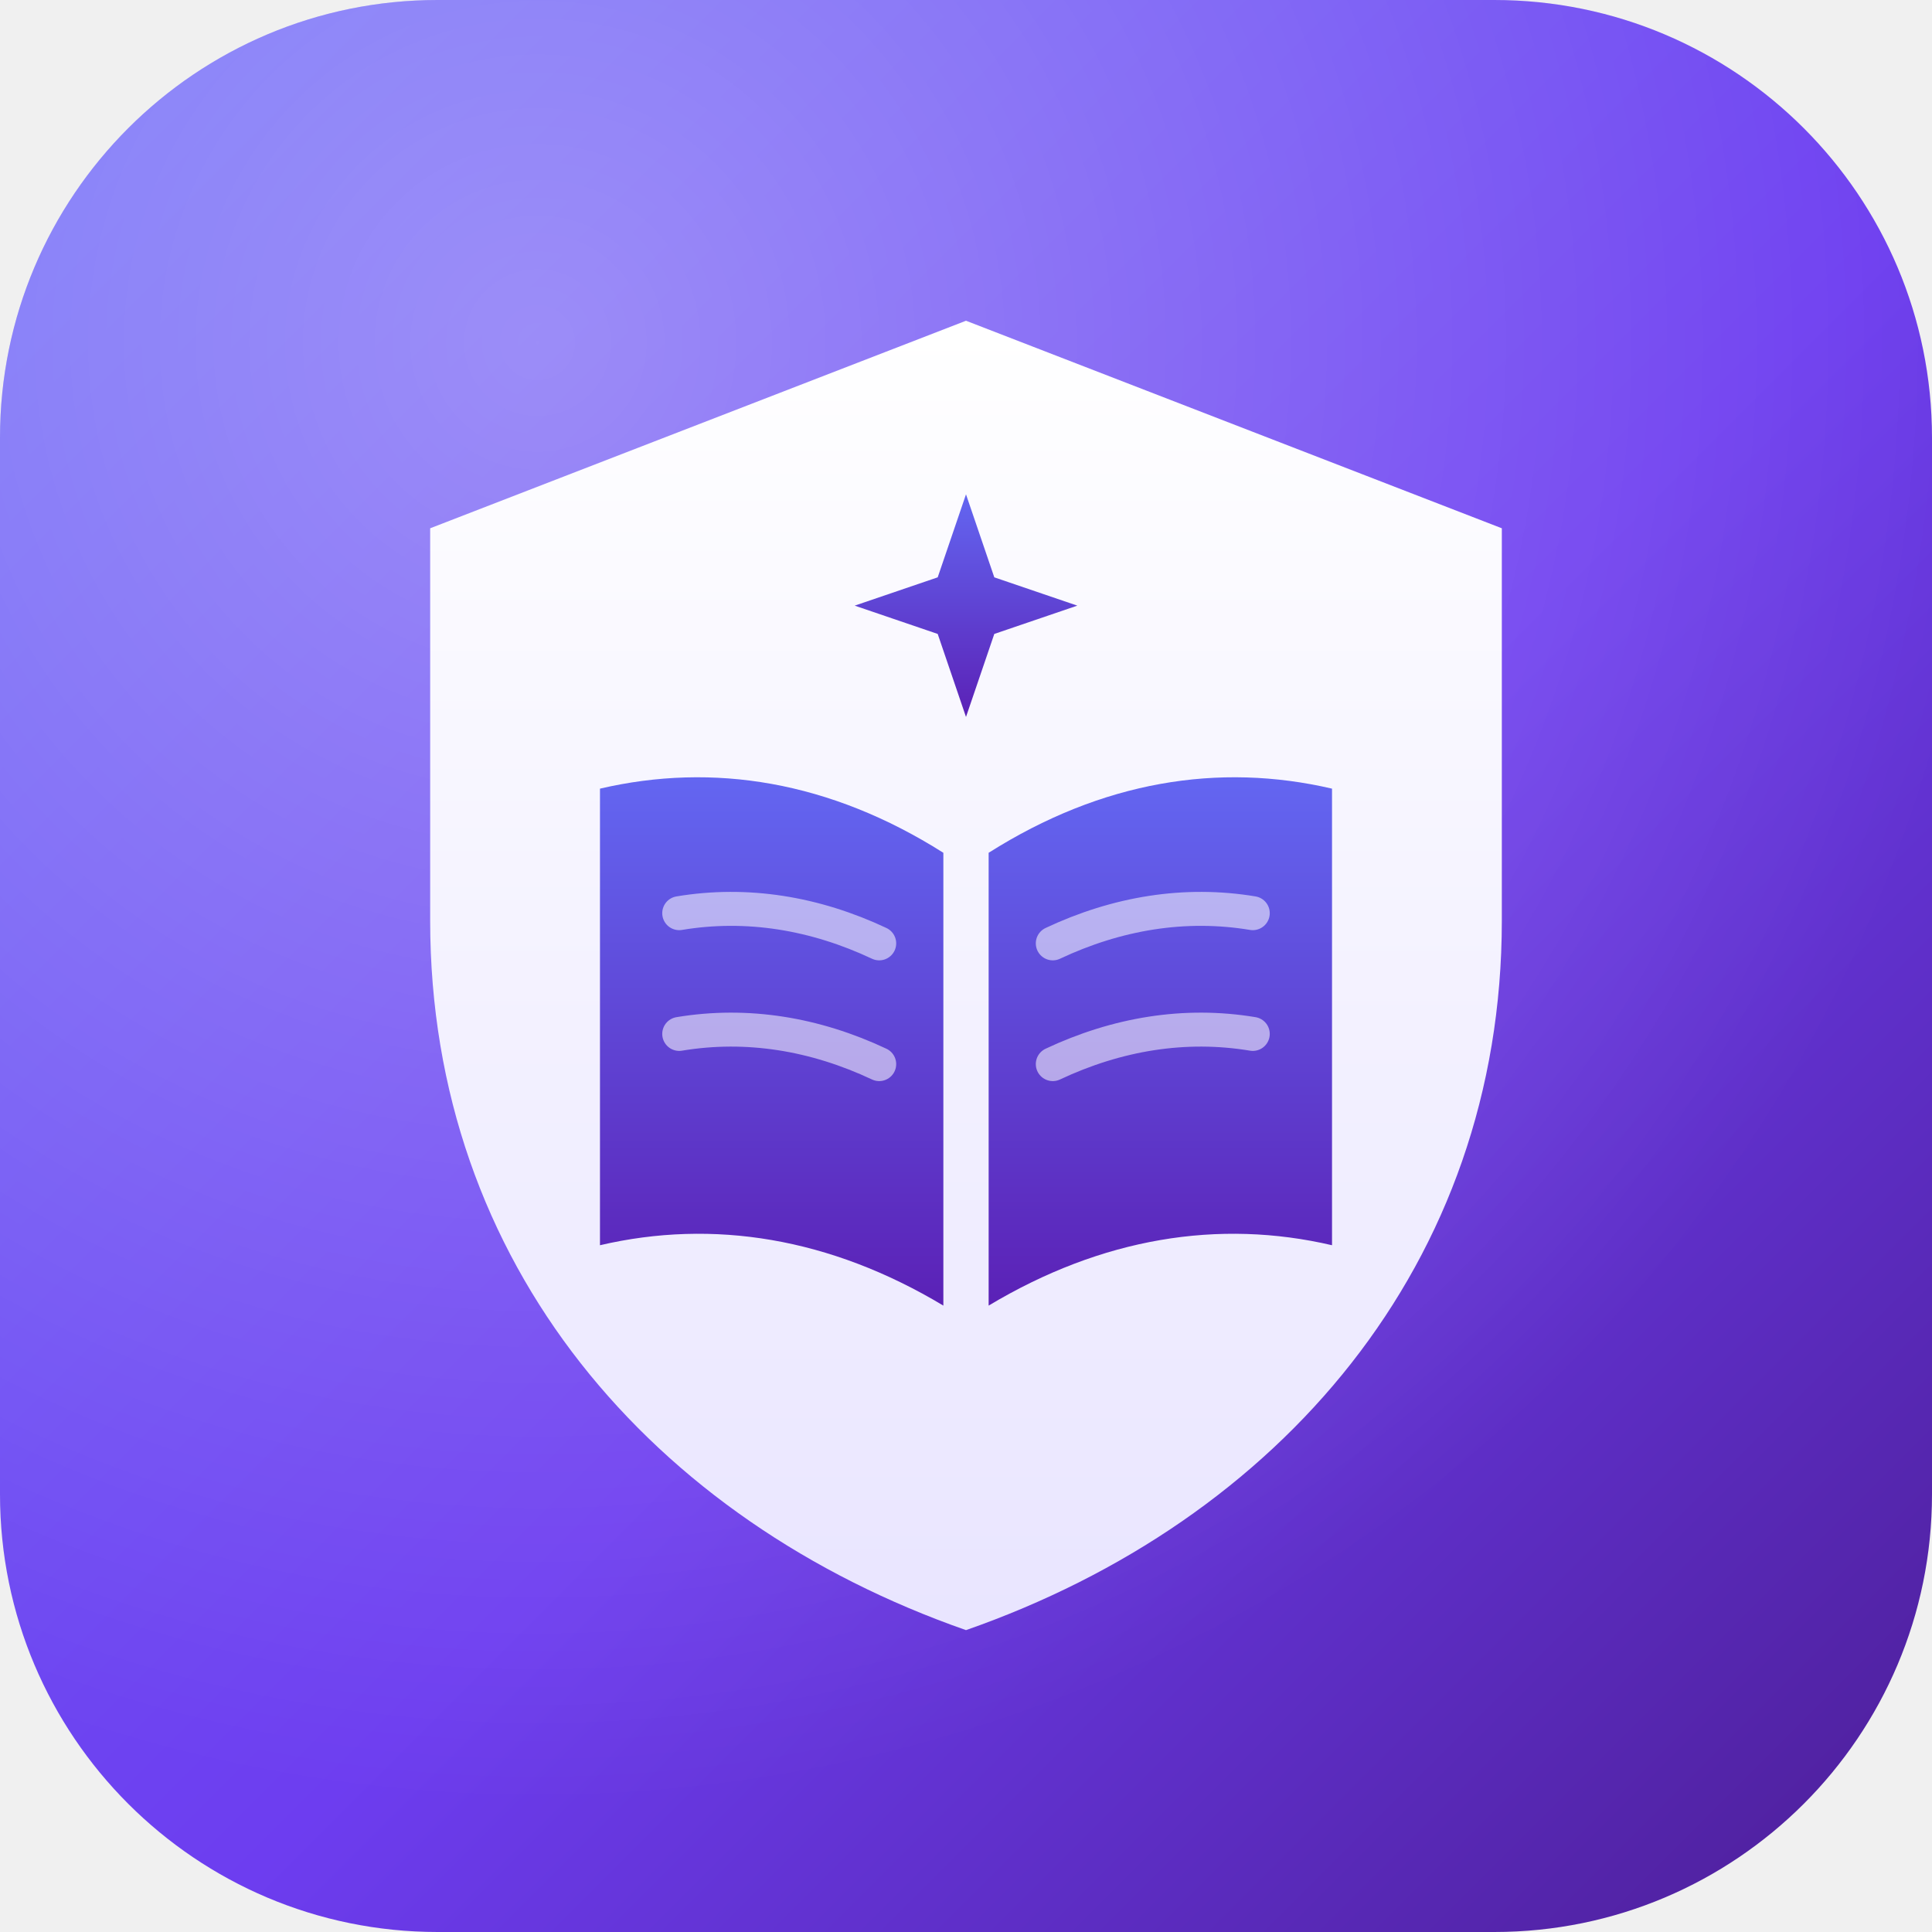
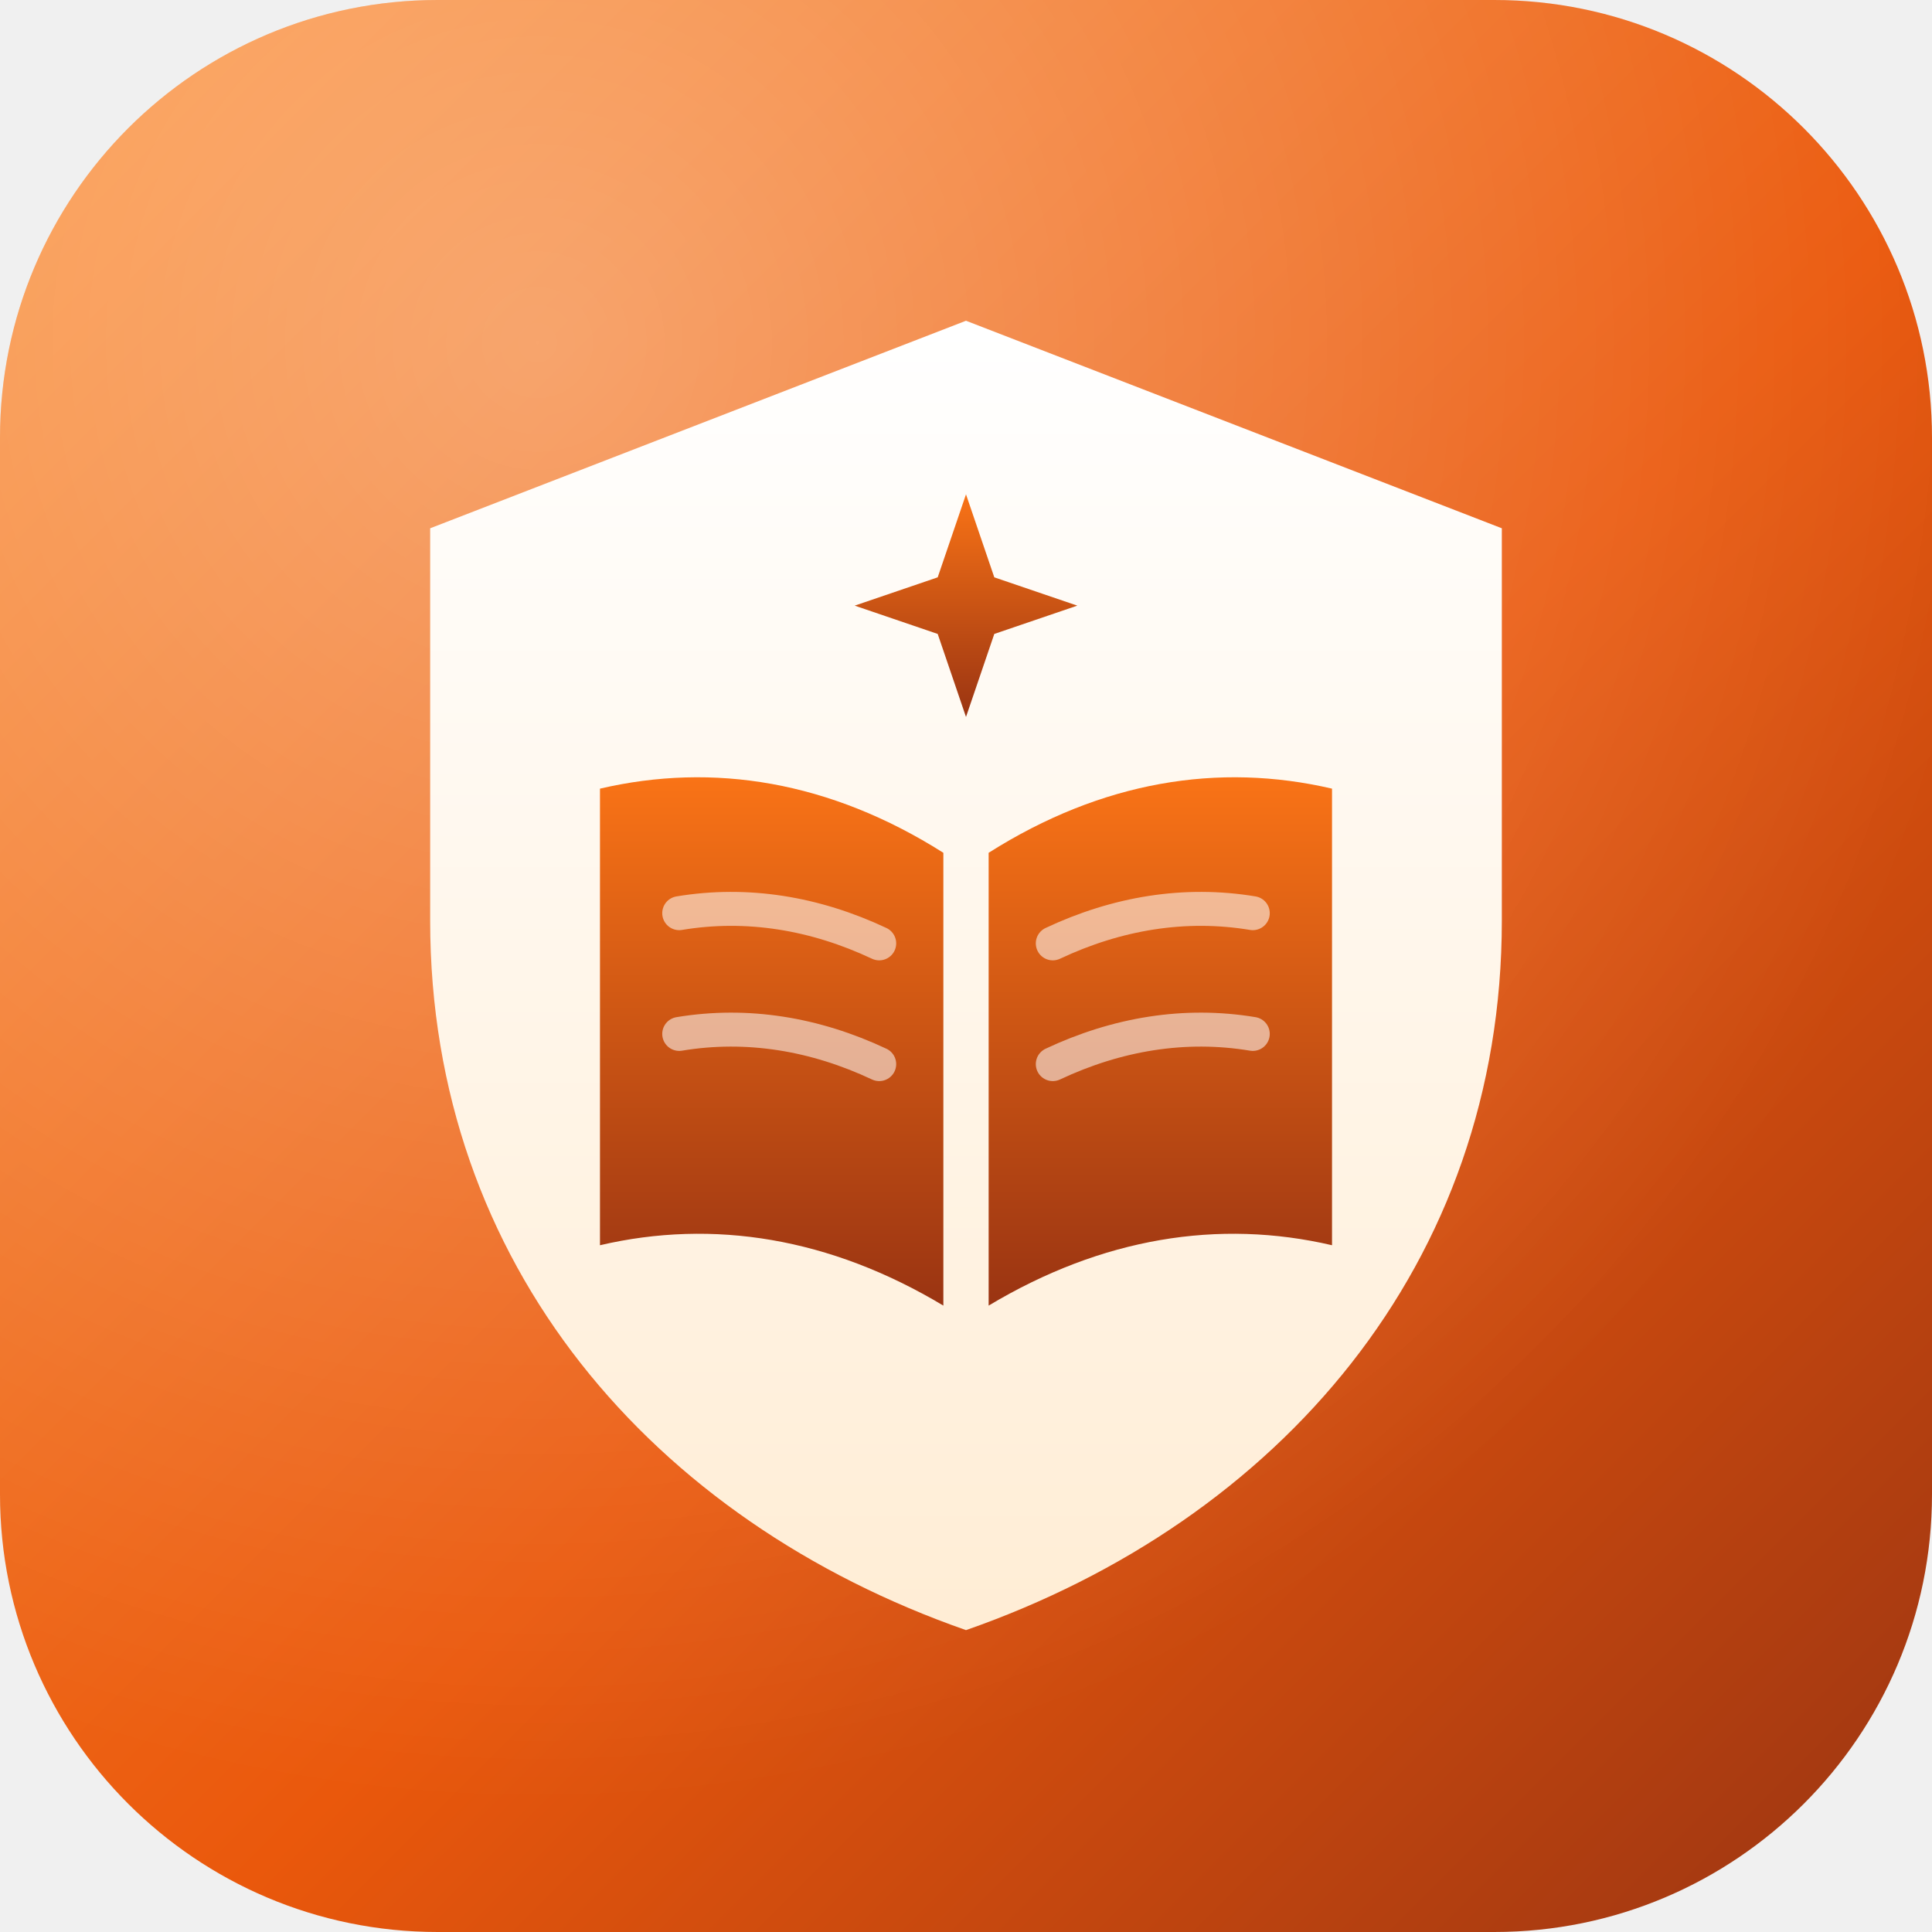
<svg xmlns="http://www.w3.org/2000/svg" viewBox="0 0 1024 1024">
  <defs>
    <linearGradient id="bg" x1="0" y1="0" x2="1" y2="1">
-       <stop offset="0" stop-color="#6d6af8" />
-       <stop offset="0.55" stop-color="#6d3df0" />
-       <stop offset="1" stop-color="#4c1d95" />
+       <stop offset="0" stop-color="#fb923c" />
+       <stop offset="0.55" stop-color="#ea580c" />
+       <stop offset="1" stop-color="#9a3412" />
    </linearGradient>
    <radialGradient id="glow" cx="0.28" cy="0.18" r="0.75">
      <stop offset="0" stop-color="#ffffff" stop-opacity="0.32" />
      <stop offset="1" stop-color="#ffffff" stop-opacity="0" />
    </radialGradient>
    <linearGradient id="ink" x1="0" y1="0" x2="0" y2="1">
-       <stop offset="0" stop-color="#6366f1" />
-       <stop offset="1" stop-color="#5b21b6" />
+       <stop offset="0" stop-color="#f97316" />
+       <stop offset="1" stop-color="#9a3412" />
    </linearGradient>
    <linearGradient id="shield" x1="0" y1="0" x2="0" y2="1">
      <stop offset="0" stop-color="#ffffff" />
-       <stop offset="1" stop-color="#e9e5ff" />
+       <stop offset="1" stop-color="#ffedd5" />
    </linearGradient>
  </defs>
  <rect width="1024" height="1024" rx="232" fill="url(#bg)" />
  <rect width="1024" height="1024" rx="232" fill="url(#glow)" />
  <path d="M512 170 L796 280 V488 C796 670 678 806 512 864 C346 806 228 670 228 488 V280 Z" fill="url(#shield)" />
  <path d="M512 262 L527 306 L571 321 L527 336 L512 380 L497 336 L453 321 L497 306 Z" fill="url(#ink)" />
  <path d="M500 452 C440 414 378 404 318 418 V660 C378 646 440 656 500 692 Z" fill="url(#ink)" />
  <path d="M524 452 C584 414 646 404 706 418 V660 C646 646 584 656 524 692 Z" fill="url(#ink)" />
  <path d="M360 484 C396 478 432 484 466 500" stroke="#ffffff" stroke-opacity="0.55" stroke-width="18" stroke-linecap="round" fill="none" />
  <path d="M360 548 C396 542 432 548 466 564" stroke="#ffffff" stroke-opacity="0.55" stroke-width="18" stroke-linecap="round" fill="none" />
  <path d="M664 484 C628 478 592 484 558 500" stroke="#ffffff" stroke-opacity="0.55" stroke-width="18" stroke-linecap="round" fill="none" />
  <path d="M664 548 C628 542 592 548 558 564" stroke="#ffffff" stroke-opacity="0.55" stroke-width="18" stroke-linecap="round" fill="none" />
</svg>
